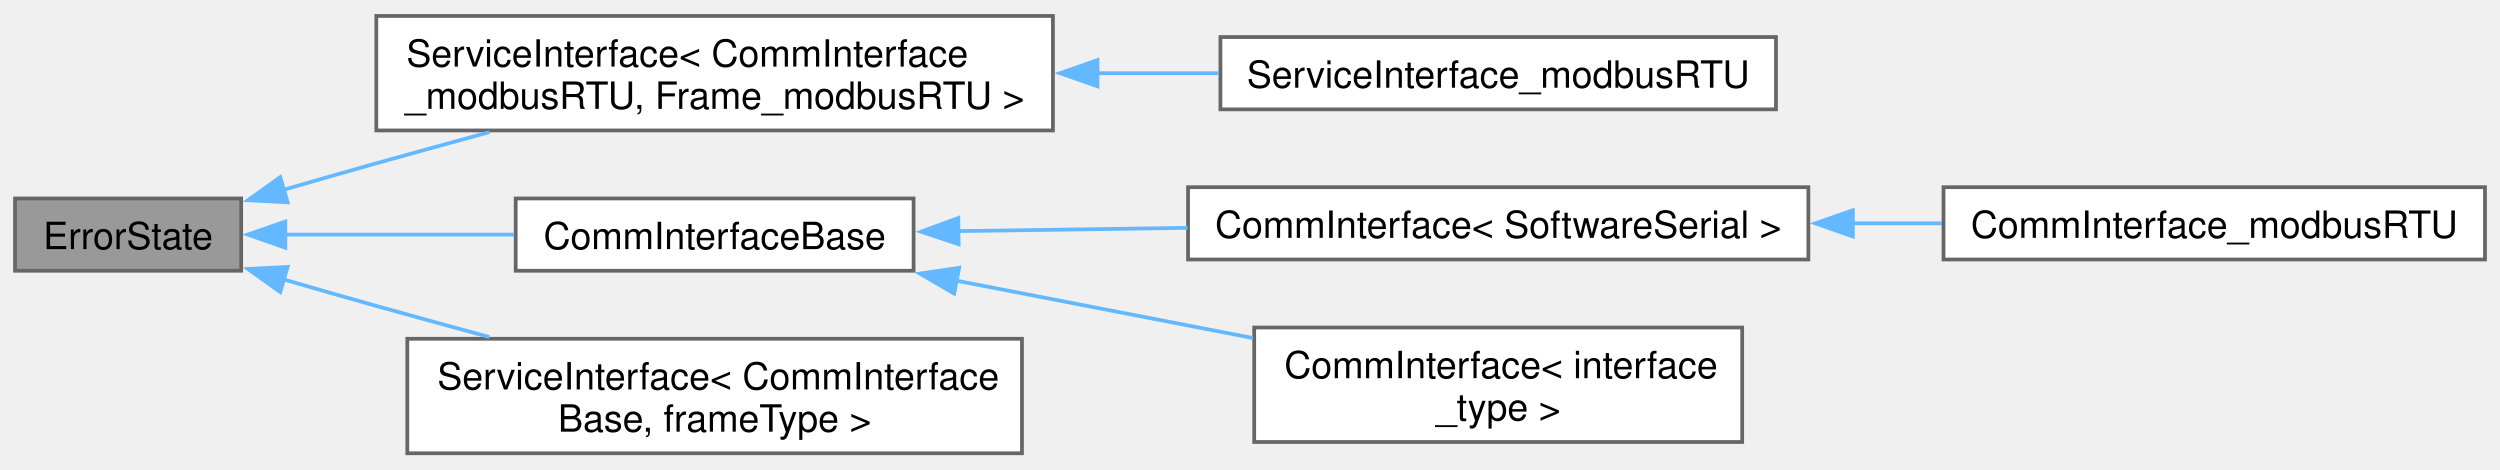
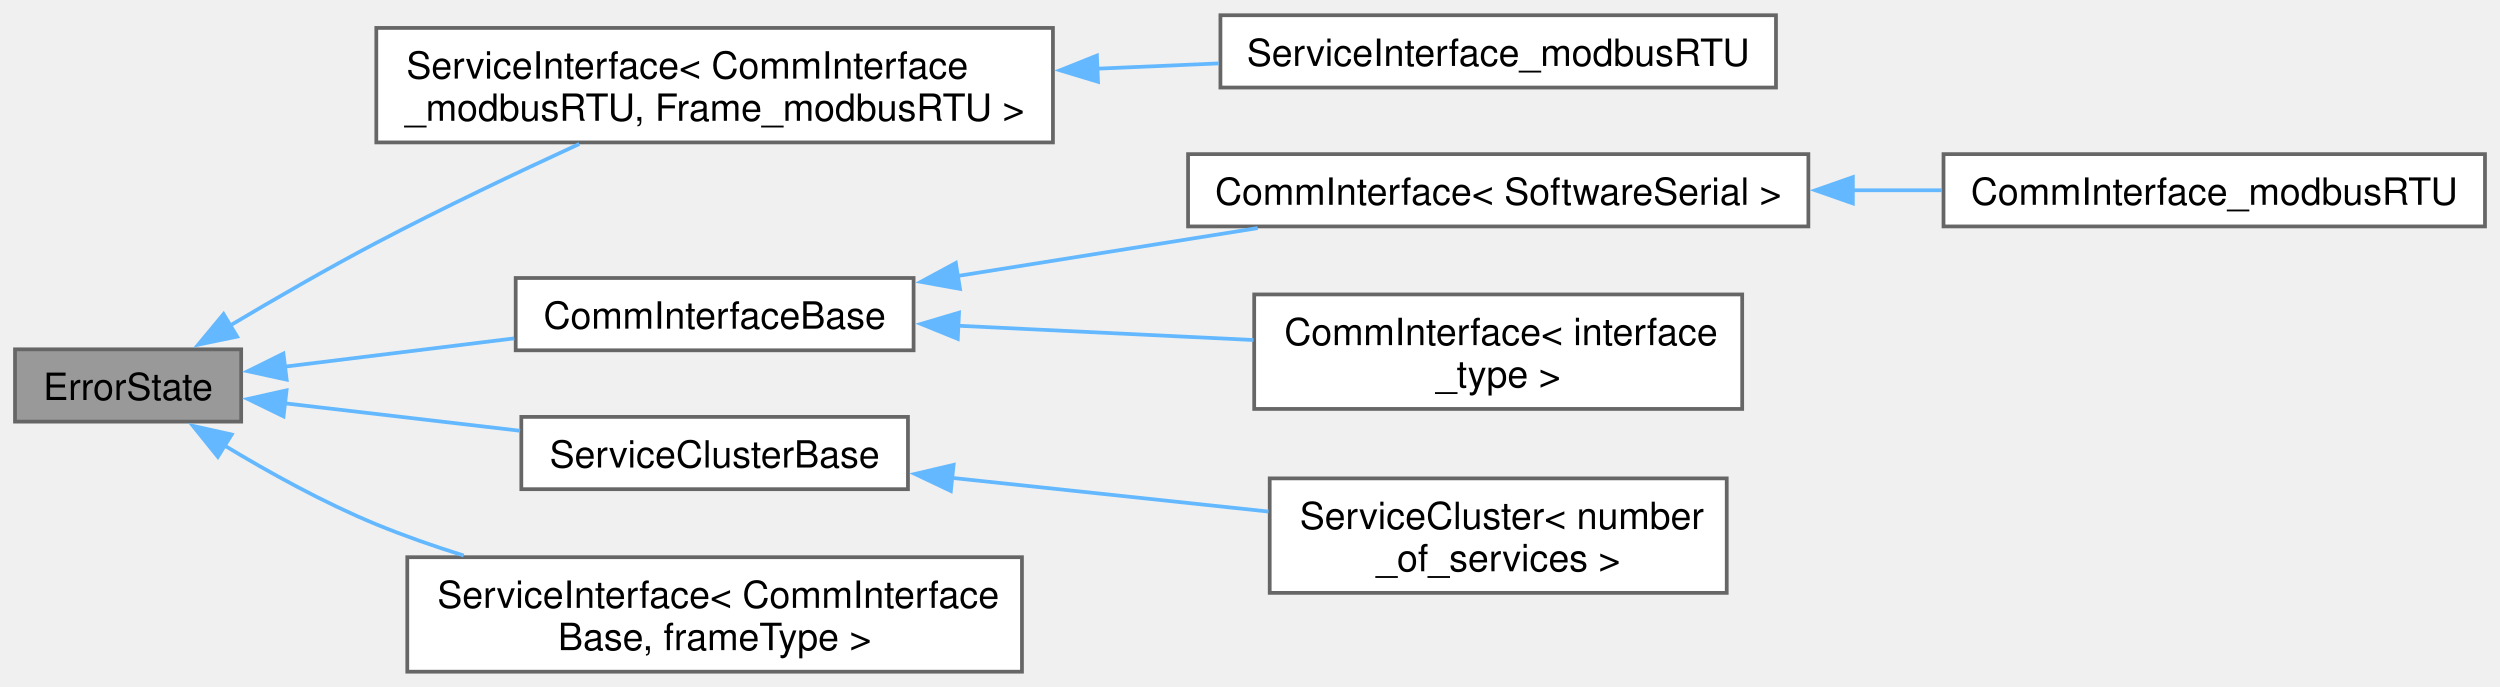
- <svg xmlns="http://www.w3.org/2000/svg" xmlns:xlink="http://www.w3.org/1999/xlink" width="666pt" height="125pt" viewBox="0.00 0.00 666.00 124.50">
-   <g id="graph0" class="graph" transform="scale(1 1) rotate(0) translate(4 120.5)">
+ <svg xmlns="http://www.w3.org/2000/svg" xmlns:xlink="http://www.w3.org/1999/xlink" width="666pt" height="183pt" viewBox="0.00 0.00 666.00 182.88">
+   <g id="graph0" class="graph" transform="scale(1 1) rotate(0) translate(4 178.88)">
    <g id="Node000001" class="node">
      <g id="a_Node000001">
        <a xlink:title="A class to manage and track error states using error codes.">
-           <polygon fill="#999999" stroke="#666666" points="60.25,-67.88 0,-67.88 0,-48.62 60.25,-48.62 60.25,-67.88" />
-           <text text-anchor="middle" x="30.12" y="-54.38" font-family="Helvetica,sans-Serif" font-size="10.00">ErrorState</text>
+           <polygon fill="#999999" stroke="#666666" points="60.25,-85.88 0,-85.88 0,-66.62 60.25,-66.62 60.25,-85.88" />
+           <text text-anchor="middle" x="30.12" y="-72.38" font-family="Helvetica,sans-Serif" font-size="10.00">ErrorState</text>
        </a>
      </g>
    </g>
    <g id="Node000002" class="node">
      <g id="a_Node000002">
        <a xlink:href="class_service_interface.html" target="_top" xlink:title=" ">
-           <polygon fill="white" stroke="#666666" points="276.5,-116.5 96.25,-116.5 96.25,-86 276.5,-86 276.5,-116.5" />
-           <text text-anchor="start" x="104.25" y="-103" font-family="Helvetica,sans-Serif" font-size="10.00">ServiceInterface&lt; CommInterface</text>
-           <text text-anchor="middle" x="186.38" y="-91.75" font-family="Helvetica,sans-Serif" font-size="10.00">_modbusRTU, Frame_modbusRTU &gt;</text>
+           <polygon fill="white" stroke="#666666" points="276.5,-171.5 96.25,-171.5 96.25,-141 276.5,-141 276.5,-171.5" />
+           <text text-anchor="start" x="104.25" y="-158" font-family="Helvetica,sans-Serif" font-size="10.00">ServiceInterface&lt; CommInterface</text>
+           <text text-anchor="middle" x="186.38" y="-146.75" font-family="Helvetica,sans-Serif" font-size="10.00">_modbusRTU, Frame_modbusRTU &gt;</text>
        </a>
      </g>
    </g>
    <g id="edge1_Node000001_Node000002" class="edge">
      <g id="a_edge1_Node000001_Node000002">
        <a xlink:title=" ">
-           <path fill="none" stroke="#63b8ff" d="M71.45,-70.16C79.65,-72.54 88.22,-75 96.25,-77.25 105.97,-79.98 116.3,-82.81 126.36,-85.54" />
-           <polygon fill="#63b8ff" stroke="#63b8ff" points="72.62,-66.85 62.04,-67.41 70.66,-73.57 72.62,-66.85" />
+           <path fill="none" stroke="#63b8ff" d="M57.16,-92.14C68.96,-99.16 83.17,-107.37 96.25,-114.25 113.81,-123.49 133.76,-132.98 150.32,-140.59" />
+           <polygon fill="#63b8ff" stroke="#63b8ff" points="59.17,-89.27 48.79,-87.12 55.56,-95.27 59.17,-89.27" />
        </a>
      </g>
    </g>
    <g id="Node000004" class="node">
      <g id="a_Node000004">
        <a xlink:href="class_comm_interface_base.html" target="_top" xlink:title="Communcation-Interface-Base-Class of the CommInterface template specifies a standardized interface to...">
-           <polygon fill="white" stroke="#666666" points="239.38,-67.88 133.38,-67.88 133.38,-48.62 239.38,-48.62 239.38,-67.88" />
-           <text text-anchor="middle" x="186.38" y="-54.38" font-family="Helvetica,sans-Serif" font-size="10.00">CommInterfaceBase</text>
+           <polygon fill="white" stroke="#666666" points="239.38,-104.88 133.38,-104.88 133.38,-85.62 239.38,-85.62 239.38,-104.88" />
+           <text text-anchor="middle" x="186.38" y="-91.38" font-family="Helvetica,sans-Serif" font-size="10.00">CommInterfaceBase</text>
        </a>
      </g>
    </g>
    <g id="edge3_Node000001_Node000004" class="edge">
      <g id="a_edge3_Node000001_Node000004">
        <a xlink:title=" ">
-           <path fill="none" stroke="#63b8ff" d="M71.91,-58.25C90.63,-58.25 113.05,-58.25 133,-58.25" />
-           <polygon fill="#63b8ff" stroke="#63b8ff" points="72.01,-54.75 62.01,-58.25 72.01,-61.75 72.01,-54.75" />
+           <path fill="none" stroke="#63b8ff" d="M71.91,-81.27C90.63,-83.58 113.05,-86.34 133,-88.8" />
+           <polygon fill="#63b8ff" stroke="#63b8ff" points="72.36,-77.8 62,-80.05 71.5,-84.75 72.36,-77.8" />
        </a>
      </g>
    </g>
    <g id="Node000008" class="node">
      <g id="a_Node000008">
+         <a xlink:href="class_service_cluster_base.html" target="_top" xlink:title="ServiceCluster-base-class to add class-functions to vtable.">
+           <polygon fill="white" stroke="#666666" points="237.88,-67.88 134.88,-67.88 134.88,-48.62 237.88,-48.62 237.88,-67.88" />
+           <text text-anchor="middle" x="186.38" y="-54.38" font-family="Helvetica,sans-Serif" font-size="10.00">ServiceClusterBase</text>
+         </a>
+       </g>
+     </g>
+     <g id="edge7_Node000001_Node000008" class="edge">
+       <g id="a_edge7_Node000001_Node000008">
+         <a xlink:title=" ">
+           <path fill="none" stroke="#63b8ff" d="M71.9,-71.49C91.1,-69.25 114.21,-66.55 134.55,-64.18" />
+           <polygon fill="#63b8ff" stroke="#63b8ff" points="71.53,-68.01 62,-72.65 72.34,-74.96 71.53,-68.01" />
+         </a>
+       </g>
+     </g>
+     <g id="Node000010" class="node">
+       <g id="a_Node000010">
        <a xlink:href="class_service_interface.html" target="_top" xlink:title="Template for generic Service-Interface Defines the handling of incoming frames from CommInterface to ...">
          <polygon fill="white" stroke="#666666" points="268.25,-30.5 104.5,-30.5 104.5,0 268.25,0 268.25,-30.5" />
          <text text-anchor="start" x="112.5" y="-17" font-family="Helvetica,sans-Serif" font-size="10.00">ServiceInterface&lt; CommInterface</text>
          <text text-anchor="middle" x="186.38" y="-5.75" font-family="Helvetica,sans-Serif" font-size="10.00">Base, frameType &gt;</text>
        </a>
      </g>
    </g>
-     <g id="edge7_Node000001_Node000008" class="edge">
-       <g id="a_edge7_Node000001_Node000008">
+     <g id="edge9_Node000001_Node000010" class="edge">
+       <g id="a_edge9_Node000001_Node000010">
        <a xlink:title=" ">
-           <path fill="none" stroke="#63b8ff" d="M71.45,-46.34C79.65,-43.96 88.22,-41.5 96.25,-39.25 105.97,-36.52 116.3,-33.69 126.36,-30.96" />
-           <polygon fill="#63b8ff" stroke="#63b8ff" points="70.66,-42.93 62.04,-49.09 72.62,-49.65 70.66,-42.93" />
+           <path fill="none" stroke="#63b8ff" d="M55.73,-60.3C67.61,-53.12 82.3,-44.98 96.25,-39.25 103.66,-36.2 111.58,-33.43 119.52,-30.95" />
+           <polygon fill="#63b8ff" stroke="#63b8ff" points="54.03,-57.24 47.38,-65.49 57.72,-63.18 54.03,-57.24" />
        </a>
      </g>
    </g>
    <g id="Node000003" class="node">
      <g id="a_Node000003">
        <a xlink:href="class_service_interface__modbus_r_t_u.html" target="_top" xlink:title="Service-Interface-class for Modbus-RTU: Impart incoming frames from the CommInterface to the designat...">
-           <polygon fill="white" stroke="#666666" points="469.12,-110.88 321.12,-110.88 321.12,-91.62 469.12,-91.62 469.12,-110.88" />
-           <text text-anchor="middle" x="395.12" y="-97.38" font-family="Helvetica,sans-Serif" font-size="10.00">ServiceInterface_modbusRTU</text>
+           <polygon fill="white" stroke="#666666" points="469.12,-174.88 321.12,-174.88 321.12,-155.62 469.12,-155.62 469.12,-174.88" />
+           <text text-anchor="middle" x="395.12" y="-161.38" font-family="Helvetica,sans-Serif" font-size="10.00">ServiceInterface_modbusRTU</text>
        </a>
      </g>
    </g>
    <g id="edge2_Node000002_Node000003" class="edge">
      <g id="a_edge2_Node000002_Node000003">
        <a xlink:title=" ">
-           <path fill="none" stroke="#63b8ff" d="M288.22,-101.25C299.16,-101.25 310.14,-101.25 320.66,-101.25" />
-           <polygon fill="#63b8ff" stroke="#63b8ff" points="288.37,-97.75 278.37,-101.25 288.37,-104.75 288.37,-97.75" />
+           <path fill="none" stroke="#63b8ff" d="M288.22,-160.64C299.16,-161.12 310.14,-161.59 320.66,-162.05" />
+           <polygon fill="#63b8ff" stroke="#63b8ff" points="288.51,-157.15 278.37,-160.21 288.21,-164.14 288.51,-157.15" />
        </a>
      </g>
    </g>
    <g id="Node000005" class="node">
      <g id="a_Node000005">
        <a xlink:href="class_comm_interface.html" target="_top" xlink:title=" ">
-           <polygon fill="white" stroke="#666666" points="477.75,-70.88 312.5,-70.88 312.5,-51.62 477.75,-51.62 477.75,-70.88" />
-           <text text-anchor="middle" x="395.12" y="-57.38" font-family="Helvetica,sans-Serif" font-size="10.00">CommInterface&lt; SoftwareSerial &gt;</text>
+           <polygon fill="white" stroke="#666666" points="477.75,-137.88 312.5,-137.88 312.5,-118.62 477.75,-118.62 477.75,-137.88" />
+           <text text-anchor="middle" x="395.12" y="-124.38" font-family="Helvetica,sans-Serif" font-size="10.00">CommInterface&lt; SoftwareSerial &gt;</text>
        </a>
      </g>
    </g>
    <g id="edge4_Node000004_Node000005" class="edge">
      <g id="a_edge4_Node000004_Node000005">
        <a xlink:title=" ">
-           <path fill="none" stroke="#63b8ff" d="M251.23,-59.18C270.55,-59.46 292.05,-59.77 312.38,-60.06" />
-           <polygon fill="#63b8ff" stroke="#63b8ff" points="251.38,-55.68 241.33,-59.03 251.28,-62.68 251.38,-55.68" />
+           <path fill="none" stroke="#63b8ff" d="M250.85,-105.38C276.32,-109.45 305.62,-114.12 331.05,-118.18" />
+           <polygon fill="#63b8ff" stroke="#63b8ff" points="251.74,-101.98 241.31,-103.86 250.63,-108.89 251.74,-101.98" />
        </a>
      </g>
    </g>
    <g id="Node000007" class="node">
      <g id="a_Node000007">
        <a xlink:href="class_comm_interface.html" target="_top" xlink:title="Template for generic communication-interface specifies a standardized interface to use for integratin...">
-           <polygon fill="white" stroke="#666666" points="460.12,-33.5 330.12,-33.5 330.12,-3 460.12,-3 460.12,-33.5" />
-           <text text-anchor="start" x="338.12" y="-20" font-family="Helvetica,sans-Serif" font-size="10.00">CommInterface&lt; interface</text>
-           <text text-anchor="middle" x="395.12" y="-8.75" font-family="Helvetica,sans-Serif" font-size="10.00">_type &gt;</text>
+           <polygon fill="white" stroke="#666666" points="460.12,-100.5 330.12,-100.5 330.12,-70 460.12,-70 460.12,-100.5" />
+           <text text-anchor="start" x="338.12" y="-87" font-family="Helvetica,sans-Serif" font-size="10.00">CommInterface&lt; interface</text>
+           <text text-anchor="middle" x="395.12" y="-75.75" font-family="Helvetica,sans-Serif" font-size="10.00">_type &gt;</text>
        </a>
      </g>
    </g>
    <g id="edge6_Node000004_Node000007" class="edge">
      <g id="a_edge6_Node000004_Node000007">
        <a xlink:title=" ">
-           <path fill="none" stroke="#63b8ff" d="M250.77,-45.98C275.84,-41.14 304.61,-35.57 329.76,-30.7" />
-           <polygon fill="#63b8ff" stroke="#63b8ff" points="250.19,-42.53 241.03,-47.87 251.52,-49.41 250.19,-42.53" />
+           <path fill="none" stroke="#63b8ff" d="M251.04,-92.17C276.09,-90.96 304.81,-89.57 329.92,-88.36" />
+           <polygon fill="#63b8ff" stroke="#63b8ff" points="251.15,-88.66 241.33,-92.64 251.48,-95.65 251.15,-88.66" />
        </a>
      </g>
    </g>
    <g id="Node000006" class="node">
      <g id="a_Node000006">
        <a xlink:href="class_comm_interface__modbus_r_t_u.html" target="_top" xlink:title="The Modbus-RTU CommInterface-class specifies a communication interface with SoftwareSerial as interfa...">
-           <polygon fill="white" stroke="#666666" points="658,-70.88 513.75,-70.88 513.75,-51.62 658,-51.62 658,-70.88" />
-           <text text-anchor="middle" x="585.88" y="-57.38" font-family="Helvetica,sans-Serif" font-size="10.00">CommInterface_modbusRTU</text>
+           <polygon fill="white" stroke="#666666" points="658,-137.88 513.75,-137.88 513.75,-118.62 658,-118.62 658,-137.88" />
+           <text text-anchor="middle" x="585.88" y="-124.38" font-family="Helvetica,sans-Serif" font-size="10.00">CommInterface_modbusRTU</text>
        </a>
      </g>
    </g>
    <g id="edge5_Node000005_Node000006" class="edge">
      <g id="a_edge5_Node000005_Node000006">
        <a xlink:title=" ">
-           <path fill="none" stroke="#63b8ff" d="M489.43,-61.25C497.47,-61.25 505.52,-61.25 513.35,-61.25" />
-           <polygon fill="#63b8ff" stroke="#63b8ff" points="489.6,-57.75 479.6,-61.25 489.6,-64.75 489.6,-57.75" />
+           <path fill="none" stroke="#63b8ff" d="M489.43,-128.25C497.47,-128.25 505.52,-128.25 513.35,-128.25" />
+           <polygon fill="#63b8ff" stroke="#63b8ff" points="489.6,-124.75 479.6,-128.25 489.6,-131.75 489.6,-124.75" />
+         </a>
+       </g>
+     </g>
+     <g id="Node000009" class="node">
+       <g id="a_Node000009">
+         <a xlink:href="class_service_cluster.html" target="_top" xlink:title="The ServiceCluster provides functions to manage multiple services. The ServiceCluster is added to the...">
+           <polygon fill="white" stroke="#666666" points="456,-51.5 334.25,-51.5 334.25,-21 456,-21 456,-51.5" />
+           <text text-anchor="start" x="342.25" y="-38" font-family="Helvetica,sans-Serif" font-size="10.00">ServiceCluster&lt; number</text>
+           <text text-anchor="middle" x="395.12" y="-26.75" font-family="Helvetica,sans-Serif" font-size="10.00">_of_services &gt;</text>
+         </a>
+       </g>
+     </g>
+     <g id="edge8_Node000008_Node000009" class="edge">
+       <g id="a_edge8_Node000008_Node000009">
+         <a xlink:title=" ">
+           <path fill="none" stroke="#63b8ff" d="M249.39,-51.65C276.16,-48.8 307.36,-45.48 333.92,-42.66" />
+           <polygon fill="#63b8ff" stroke="#63b8ff" points="249.3,-48.14 239.72,-52.68 250.04,-55.1 249.3,-48.14" />
        </a>
      </g>
    </g>
  </g>
</svg>
